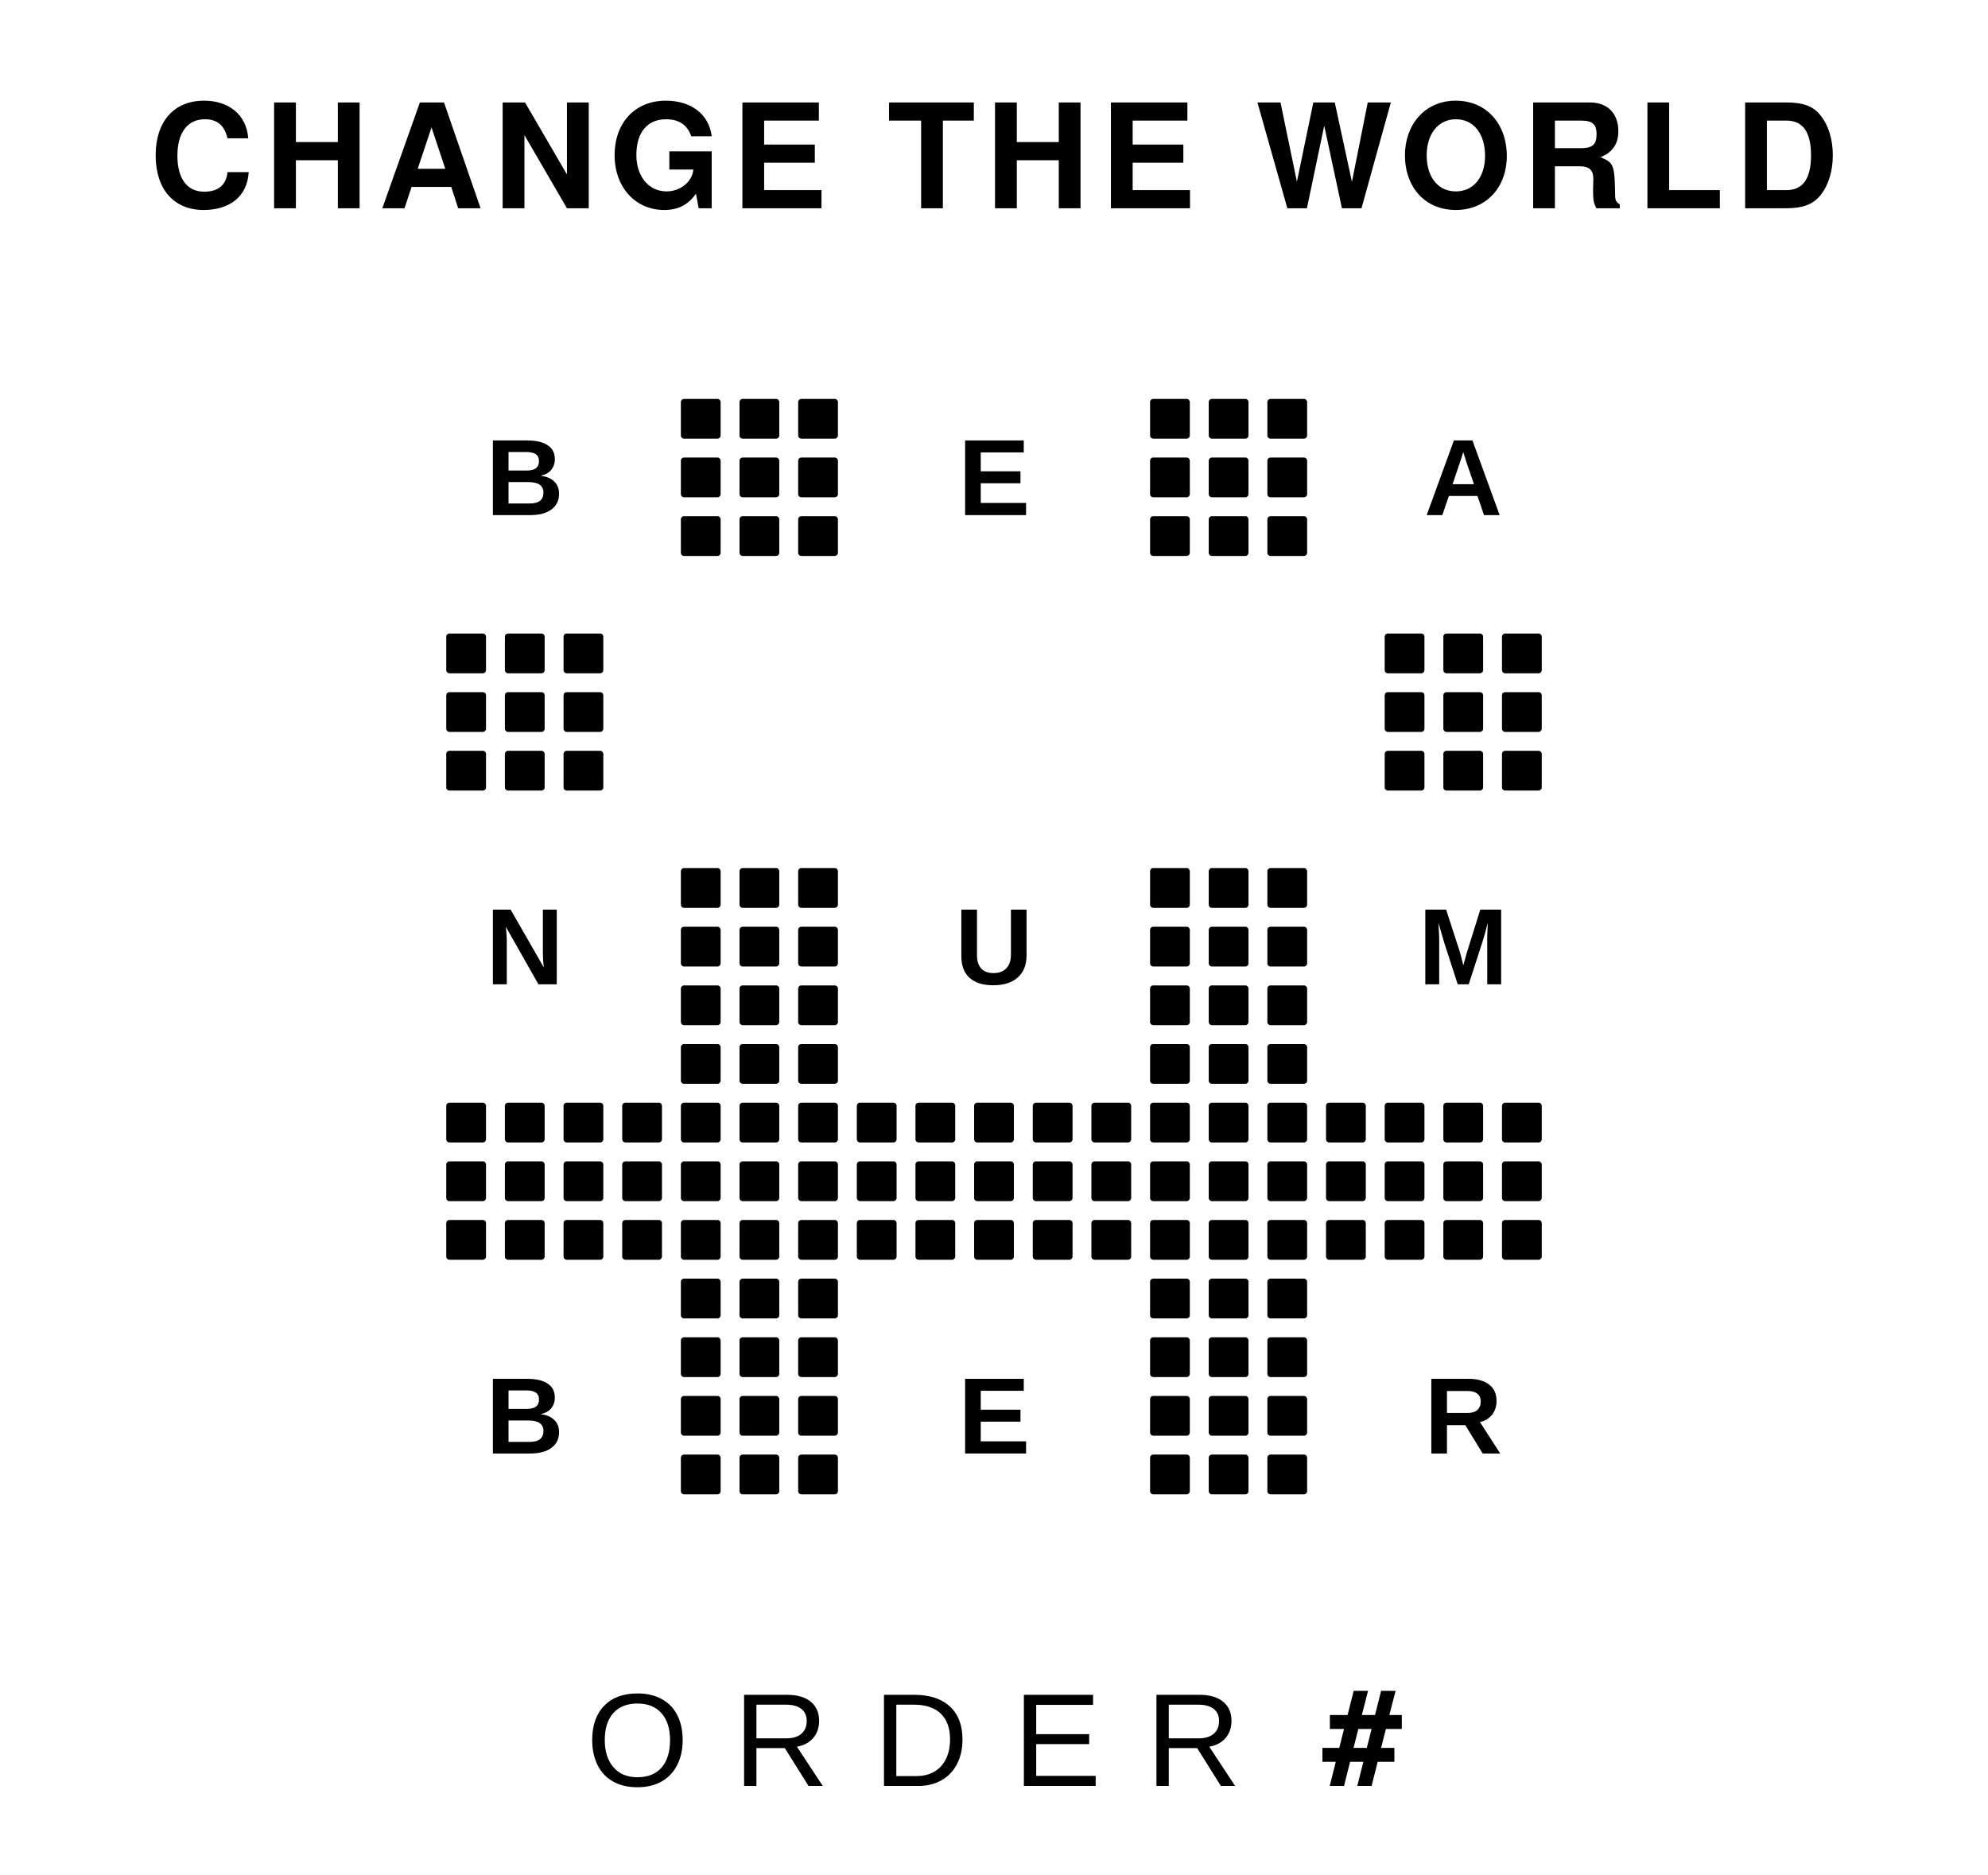
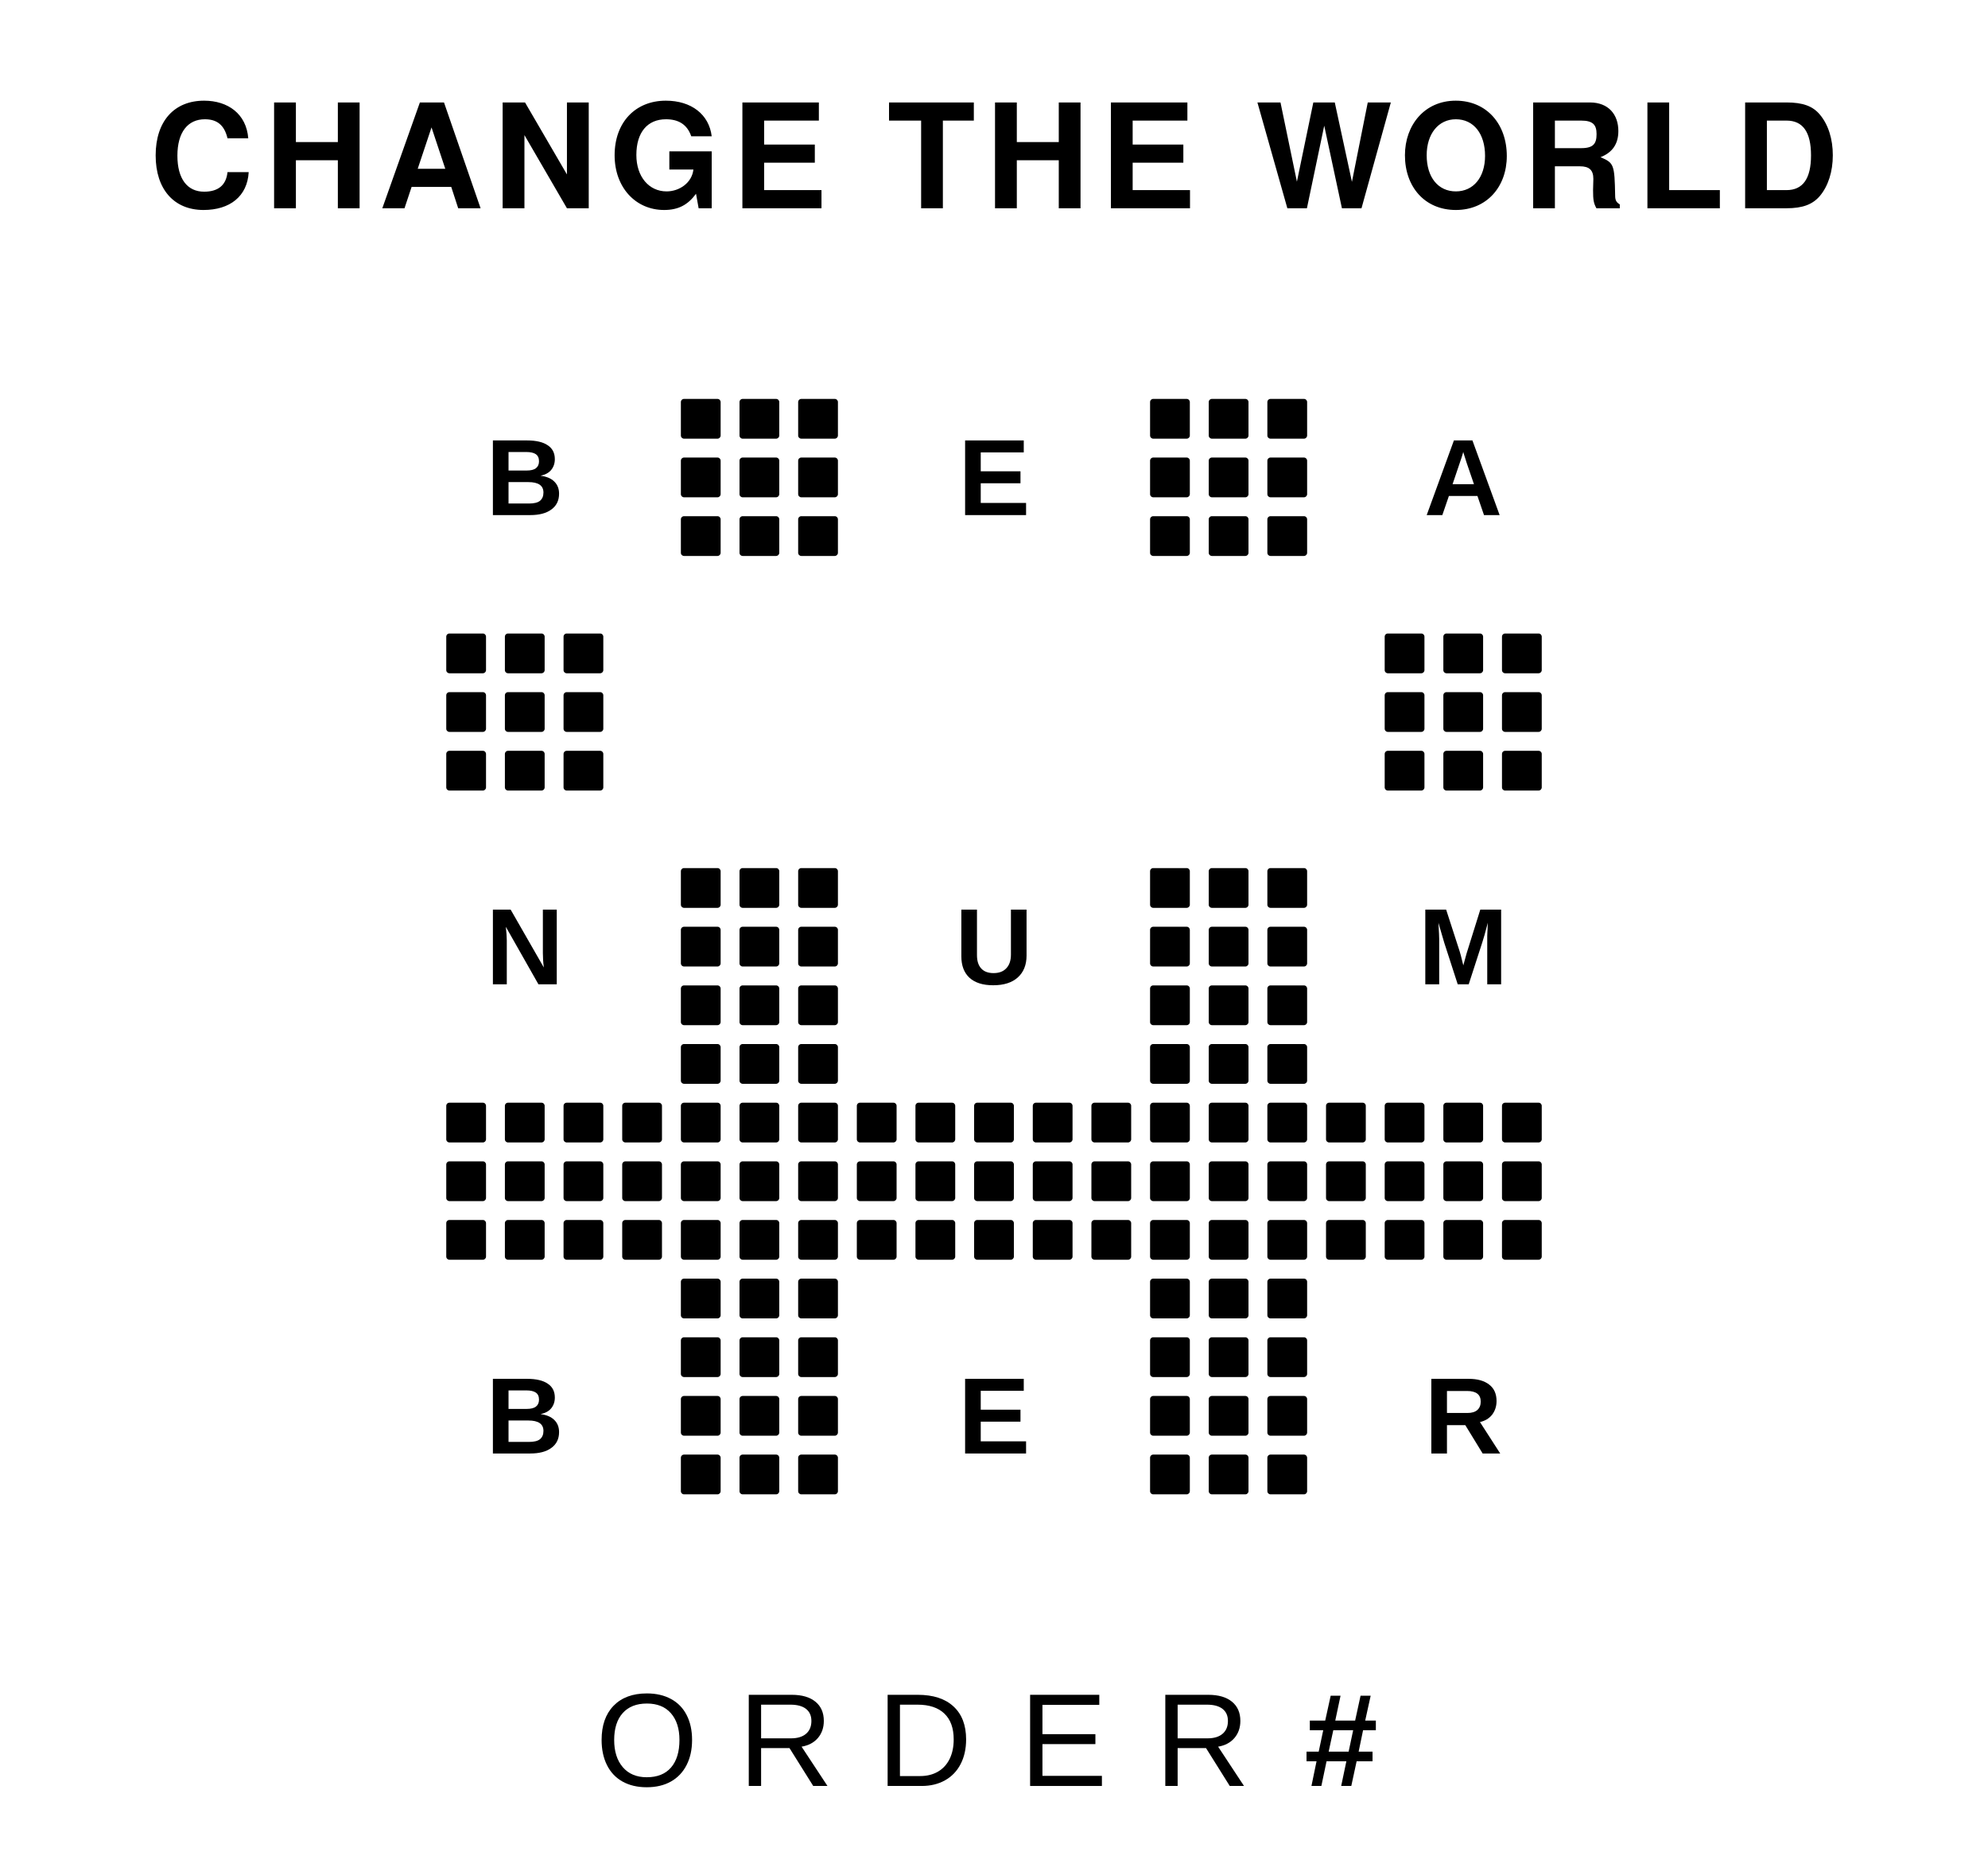
<svg xmlns="http://www.w3.org/2000/svg" viewBox="0 0 630.0 594.0" width="8.75in" height="8.25in" preserveAspectRatio="xMidYMid meet">
  <text x="315.0" y="66" text-anchor="middle" font-family="'Helvetica Neue', 'Arial Black', Impact, sans-serif" font-weight="900" font-size="46" letter-spacing="3" fill="#000000">CHANGE THE WORLD</text>
  <g>
    <rect x="141.42" y="200.77" width="12.6" height="12.6" rx="1" fill="#000000" />
    <rect x="141.42" y="219.35" width="12.6" height="12.6" rx="1" fill="#000000" />
    <rect x="141.42" y="237.94" width="12.6" height="12.6" rx="1" fill="#000000" />
    <rect x="141.42" y="349.46" width="12.6" height="12.6" rx="1" fill="#000000" />
    <rect x="141.42" y="368.05" width="12.6" height="12.6" rx="1" fill="#000000" />
    <rect x="141.42" y="386.63" width="12.6" height="12.6" rx="1" fill="#000000" />
    <rect x="160.0" y="200.77" width="12.6" height="12.6" rx="1" fill="#000000" />
    <rect x="160.0" y="219.35" width="12.6" height="12.6" rx="1" fill="#000000" />
    <rect x="160.0" y="237.94" width="12.6" height="12.6" rx="1" fill="#000000" />
    <rect x="160.0" y="349.46" width="12.6" height="12.6" rx="1" fill="#000000" />
    <rect x="160.0" y="368.05" width="12.6" height="12.6" rx="1" fill="#000000" />
    <rect x="160.0" y="386.63" width="12.6" height="12.6" rx="1" fill="#000000" />
    <rect x="178.59" y="200.77" width="12.6" height="12.6" rx="1" fill="#000000" />
    <rect x="178.59" y="219.35" width="12.6" height="12.6" rx="1" fill="#000000" />
    <rect x="178.59" y="237.94" width="12.6" height="12.6" rx="1" fill="#000000" />
    <rect x="178.59" y="349.46" width="12.6" height="12.6" rx="1" fill="#000000" />
    <rect x="178.59" y="368.05" width="12.6" height="12.6" rx="1" fill="#000000" />
    <rect x="178.59" y="386.63" width="12.6" height="12.6" rx="1" fill="#000000" />
    <rect x="197.18" y="349.46" width="12.6" height="12.6" rx="1" fill="#000000" />
    <rect x="197.18" y="368.05" width="12.6" height="12.6" rx="1" fill="#000000" />
    <rect x="197.18" y="386.63" width="12.6" height="12.6" rx="1" fill="#000000" />
    <rect x="215.77" y="126.42" width="12.6" height="12.6" rx="1" fill="#000000" />
    <rect x="215.77" y="145.0" width="12.6" height="12.6" rx="1" fill="#000000" />
    <rect x="215.77" y="163.59" width="12.6" height="12.6" rx="1" fill="#000000" />
    <rect x="215.77" y="275.11" width="12.6" height="12.6" rx="1" fill="#000000" />
    <rect x="215.77" y="293.7" width="12.6" height="12.6" rx="1" fill="#000000" />
    <rect x="215.77" y="312.29" width="12.6" height="12.6" rx="1" fill="#000000" />
    <rect x="215.77" y="330.87" width="12.6" height="12.6" rx="1" fill="#000000" />
    <rect x="215.77" y="349.46" width="12.6" height="12.6" rx="1" fill="#000000" />
    <rect x="215.77" y="368.05" width="12.6" height="12.6" rx="1" fill="#000000" />
    <rect x="215.77" y="386.63" width="12.6" height="12.6" rx="1" fill="#000000" />
    <rect x="215.77" y="405.22" width="12.6" height="12.6" rx="1" fill="#000000" />
    <rect x="215.77" y="423.81" width="12.6" height="12.6" rx="1" fill="#000000" />
    <rect x="215.77" y="442.4" width="12.6" height="12.6" rx="1" fill="#000000" />
    <rect x="215.77" y="460.98" width="12.6" height="12.6" rx="1" fill="#000000" />
    <rect x="234.35" y="126.42" width="12.6" height="12.6" rx="1" fill="#000000" />
    <rect x="234.35" y="145.0" width="12.6" height="12.6" rx="1" fill="#000000" />
    <rect x="234.35" y="163.59" width="12.6" height="12.6" rx="1" fill="#000000" />
    <rect x="234.35" y="275.11" width="12.6" height="12.6" rx="1" fill="#000000" />
    <rect x="234.35" y="293.7" width="12.6" height="12.6" rx="1" fill="#000000" />
    <rect x="234.35" y="312.29" width="12.6" height="12.6" rx="1" fill="#000000" />
    <rect x="234.35" y="330.87" width="12.6" height="12.6" rx="1" fill="#000000" />
    <rect x="234.35" y="349.46" width="12.6" height="12.6" rx="1" fill="#000000" />
    <rect x="234.35" y="368.05" width="12.6" height="12.6" rx="1" fill="#000000" />
    <rect x="234.35" y="386.63" width="12.6" height="12.6" rx="1" fill="#000000" />
    <rect x="234.35" y="405.22" width="12.6" height="12.6" rx="1" fill="#000000" />
    <rect x="234.35" y="423.81" width="12.6" height="12.6" rx="1" fill="#000000" />
    <rect x="234.35" y="442.4" width="12.6" height="12.6" rx="1" fill="#000000" />
    <rect x="234.35" y="460.98" width="12.6" height="12.6" rx="1" fill="#000000" />
    <rect x="252.94" y="126.42" width="12.6" height="12.6" rx="1" fill="#000000" />
    <rect x="252.94" y="145.0" width="12.6" height="12.6" rx="1" fill="#000000" />
    <rect x="252.94" y="163.59" width="12.6" height="12.6" rx="1" fill="#000000" />
    <rect x="252.94" y="275.11" width="12.6" height="12.6" rx="1" fill="#000000" />
    <rect x="252.94" y="293.7" width="12.6" height="12.6" rx="1" fill="#000000" />
    <rect x="252.94" y="312.29" width="12.6" height="12.6" rx="1" fill="#000000" />
    <rect x="252.94" y="330.87" width="12.6" height="12.6" rx="1" fill="#000000" />
    <rect x="252.94" y="349.46" width="12.6" height="12.6" rx="1" fill="#000000" />
    <rect x="252.94" y="368.05" width="12.6" height="12.6" rx="1" fill="#000000" />
    <rect x="252.94" y="386.63" width="12.6" height="12.6" rx="1" fill="#000000" />
    <rect x="252.94" y="405.22" width="12.6" height="12.6" rx="1" fill="#000000" />
    <rect x="252.94" y="423.81" width="12.6" height="12.6" rx="1" fill="#000000" />
    <rect x="252.94" y="442.4" width="12.6" height="12.6" rx="1" fill="#000000" />
    <rect x="252.94" y="460.98" width="12.6" height="12.6" rx="1" fill="#000000" />
    <rect x="271.53" y="349.46" width="12.6" height="12.6" rx="1" fill="#000000" />
    <rect x="271.53" y="368.05" width="12.6" height="12.6" rx="1" fill="#000000" />
    <rect x="271.53" y="386.63" width="12.6" height="12.6" rx="1" fill="#000000" />
    <rect x="290.11" y="349.46" width="12.6" height="12.6" rx="1" fill="#000000" />
    <rect x="290.11" y="368.05" width="12.6" height="12.6" rx="1" fill="#000000" />
    <rect x="290.11" y="386.63" width="12.6" height="12.6" rx="1" fill="#000000" />
    <rect x="308.7" y="349.46" width="12.6" height="12.6" rx="1" fill="#000000" />
    <rect x="308.7" y="368.05" width="12.6" height="12.6" rx="1" fill="#000000" />
    <rect x="308.7" y="386.63" width="12.6" height="12.6" rx="1" fill="#000000" />
    <rect x="327.29" y="349.46" width="12.6" height="12.6" rx="1" fill="#000000" />
    <rect x="327.29" y="368.05" width="12.6" height="12.6" rx="1" fill="#000000" />
    <rect x="327.29" y="386.63" width="12.6" height="12.6" rx="1" fill="#000000" />
    <rect x="345.87" y="349.46" width="12.6" height="12.6" rx="1" fill="#000000" />
    <rect x="345.87" y="368.05" width="12.6" height="12.6" rx="1" fill="#000000" />
    <rect x="345.87" y="386.63" width="12.6" height="12.6" rx="1" fill="#000000" />
    <rect x="364.46" y="126.42" width="12.6" height="12.6" rx="1" fill="#000000" />
    <rect x="364.46" y="145.0" width="12.6" height="12.6" rx="1" fill="#000000" />
    <rect x="364.46" y="163.59" width="12.6" height="12.6" rx="1" fill="#000000" />
    <rect x="364.46" y="275.11" width="12.6" height="12.6" rx="1" fill="#000000" />
    <rect x="364.46" y="293.7" width="12.6" height="12.6" rx="1" fill="#000000" />
    <rect x="364.46" y="312.29" width="12.6" height="12.6" rx="1" fill="#000000" />
    <rect x="364.46" y="330.87" width="12.6" height="12.6" rx="1" fill="#000000" />
    <rect x="364.46" y="349.46" width="12.6" height="12.6" rx="1" fill="#000000" />
    <rect x="364.46" y="368.05" width="12.6" height="12.6" rx="1" fill="#000000" />
    <rect x="364.46" y="386.63" width="12.6" height="12.6" rx="1" fill="#000000" />
    <rect x="364.46" y="405.22" width="12.6" height="12.6" rx="1" fill="#000000" />
    <rect x="364.46" y="423.81" width="12.6" height="12.6" rx="1" fill="#000000" />
    <rect x="364.46" y="442.4" width="12.6" height="12.6" rx="1" fill="#000000" />
    <rect x="364.46" y="460.98" width="12.6" height="12.6" rx="1" fill="#000000" />
    <rect x="383.05" y="126.42" width="12.6" height="12.6" rx="1" fill="#000000" />
    <rect x="383.05" y="145.0" width="12.6" height="12.6" rx="1" fill="#000000" />
    <rect x="383.05" y="163.59" width="12.6" height="12.6" rx="1" fill="#000000" />
    <rect x="383.05" y="275.11" width="12.6" height="12.6" rx="1" fill="#000000" />
    <rect x="383.05" y="293.7" width="12.6" height="12.6" rx="1" fill="#000000" />
    <rect x="383.05" y="312.29" width="12.6" height="12.6" rx="1" fill="#000000" />
    <rect x="383.05" y="330.87" width="12.6" height="12.6" rx="1" fill="#000000" />
    <rect x="383.05" y="349.46" width="12.6" height="12.6" rx="1" fill="#000000" />
    <rect x="383.05" y="368.05" width="12.6" height="12.6" rx="1" fill="#000000" />
    <rect x="383.05" y="386.63" width="12.6" height="12.6" rx="1" fill="#000000" />
    <rect x="383.05" y="405.22" width="12.6" height="12.6" rx="1" fill="#000000" />
    <rect x="383.05" y="423.81" width="12.6" height="12.6" rx="1" fill="#000000" />
    <rect x="383.05" y="442.4" width="12.6" height="12.6" rx="1" fill="#000000" />
    <rect x="383.05" y="460.98" width="12.6" height="12.6" rx="1" fill="#000000" />
    <rect x="401.63" y="126.42" width="12.6" height="12.6" rx="1" fill="#000000" />
    <rect x="401.63" y="145.0" width="12.6" height="12.6" rx="1" fill="#000000" />
    <rect x="401.63" y="163.59" width="12.6" height="12.6" rx="1" fill="#000000" />
    <rect x="401.63" y="275.11" width="12.6" height="12.6" rx="1" fill="#000000" />
    <rect x="401.63" y="293.7" width="12.6" height="12.6" rx="1" fill="#000000" />
    <rect x="401.63" y="312.29" width="12.6" height="12.6" rx="1" fill="#000000" />
    <rect x="401.63" y="330.87" width="12.6" height="12.6" rx="1" fill="#000000" />
    <rect x="401.63" y="349.46" width="12.6" height="12.6" rx="1" fill="#000000" />
    <rect x="401.63" y="368.05" width="12.6" height="12.6" rx="1" fill="#000000" />
    <rect x="401.63" y="386.63" width="12.6" height="12.6" rx="1" fill="#000000" />
    <rect x="401.63" y="405.22" width="12.6" height="12.6" rx="1" fill="#000000" />
    <rect x="401.63" y="423.81" width="12.6" height="12.6" rx="1" fill="#000000" />
    <rect x="401.63" y="442.4" width="12.6" height="12.6" rx="1" fill="#000000" />
    <rect x="401.63" y="460.98" width="12.6" height="12.6" rx="1" fill="#000000" />
    <rect x="420.22" y="349.46" width="12.6" height="12.6" rx="1" fill="#000000" />
    <rect x="420.22" y="368.05" width="12.6" height="12.6" rx="1" fill="#000000" />
    <rect x="420.22" y="386.63" width="12.6" height="12.6" rx="1" fill="#000000" />
    <rect x="438.81" y="200.77" width="12.6" height="12.6" rx="1" fill="#000000" />
    <rect x="438.81" y="219.35" width="12.6" height="12.6" rx="1" fill="#000000" />
    <rect x="438.81" y="237.94" width="12.6" height="12.6" rx="1" fill="#000000" />
    <rect x="438.81" y="349.46" width="12.6" height="12.6" rx="1" fill="#000000" />
    <rect x="438.81" y="368.05" width="12.6" height="12.6" rx="1" fill="#000000" />
    <rect x="438.81" y="386.63" width="12.6" height="12.6" rx="1" fill="#000000" />
    <rect x="457.4" y="200.77" width="12.6" height="12.6" rx="1" fill="#000000" />
    <rect x="457.4" y="219.35" width="12.6" height="12.6" rx="1" fill="#000000" />
    <rect x="457.4" y="237.94" width="12.6" height="12.6" rx="1" fill="#000000" />
    <rect x="457.4" y="349.46" width="12.6" height="12.6" rx="1" fill="#000000" />
    <rect x="457.4" y="368.05" width="12.6" height="12.6" rx="1" fill="#000000" />
    <rect x="457.4" y="386.63" width="12.6" height="12.6" rx="1" fill="#000000" />
    <rect x="475.98" y="200.77" width="12.6" height="12.6" rx="1" fill="#000000" />
    <rect x="475.98" y="219.35" width="12.6" height="12.6" rx="1" fill="#000000" />
    <rect x="475.98" y="237.94" width="12.6" height="12.6" rx="1" fill="#000000" />
    <rect x="475.98" y="349.46" width="12.6" height="12.6" rx="1" fill="#000000" />
    <rect x="475.98" y="368.05" width="12.6" height="12.6" rx="1" fill="#000000" />
    <rect x="475.98" y="386.63" width="12.6" height="12.6" rx="1" fill="#000000" />
  </g>
  <g transform="translate(135.0, 120.0) scale(3.913043)">
    <text x="8" y="8" font-family="Helvetica Neue, Arial, sans-serif" font-size="8.8" fill="#000000" text-anchor="middle" dominant-baseline="central" font-weight="800">B</text>
    <text x="46" y="8" font-family="Helvetica Neue, Arial, sans-serif" font-size="8.8" fill="#000000" text-anchor="middle" dominant-baseline="central" font-weight="800">E</text>
    <text x="84" y="8" font-family="Helvetica Neue, Arial, sans-serif" font-size="8.8" fill="#000000" text-anchor="middle" dominant-baseline="central" font-weight="800">A</text>
    <text x="8" y="46" font-family="Helvetica Neue, Arial, sans-serif" font-size="8.8" fill="#000000" text-anchor="middle" dominant-baseline="central" font-weight="800">N</text>
    <text x="46" y="46" font-family="Helvetica Neue, Arial, sans-serif" font-size="8.8" fill="#000000" text-anchor="middle" dominant-baseline="central" font-weight="800">U</text>
    <text x="84" y="46" font-family="Helvetica Neue, Arial, sans-serif" font-size="8.8" fill="#000000" text-anchor="middle" dominant-baseline="central" font-weight="800">M</text>
    <text x="8" y="84" font-family="Helvetica Neue, Arial, sans-serif" font-size="8.8" fill="#000000" text-anchor="middle" dominant-baseline="central" font-weight="800">B</text>
    <text x="46" y="84" font-family="Helvetica Neue, Arial, sans-serif" font-size="8.8" fill="#000000" text-anchor="middle" dominant-baseline="central" font-weight="800">E</text>
    <text x="84" y="84" font-family="Helvetica Neue, Arial, sans-serif" font-size="8.8" fill="#000000" text-anchor="middle" dominant-baseline="central" font-weight="800">R</text>
  </g>
-   <text x="315.0" y="566" text-anchor="middle" font-family="'Helvetica Neue', Arial, sans-serif" font-weight="500" font-size="42" letter-spacing="14" fill="#000000">ORDER <tspan font-family="'DejaVu Sans Mono', 'Liberation Mono', 'Courier New', monospace" font-weight="700">#</tspan>
-   </text>
+   <text x="205" y="566" text-anchor="middle" font-family="'Helvetica Neue', Arial, sans-serif" font-weight="500" font-size="42" fill="#000000">O</text>
+   <text x="249" y="566" text-anchor="middle" font-family="'Helvetica Neue', Arial, sans-serif" font-weight="500" font-size="42" fill="#000000">R</text>
+   <text x="293" y="566" text-anchor="middle" font-family="'Helvetica Neue', Arial, sans-serif" font-weight="500" font-size="42" fill="#000000">D</text>
+   <text x="337" y="566" text-anchor="middle" font-family="'Helvetica Neue', Arial, sans-serif" font-weight="500" font-size="42" fill="#000000">E</text>
+   <text x="381" y="566" text-anchor="middle" font-family="'Helvetica Neue', Arial, sans-serif" font-weight="500" font-size="42" fill="#000000">R</text>
+   <text x="425" y="566" text-anchor="middle" font-family="'Helvetica Neue', Arial, sans-serif" font-weight="700" font-size="42" fill="#000000">#</text>
</svg>
